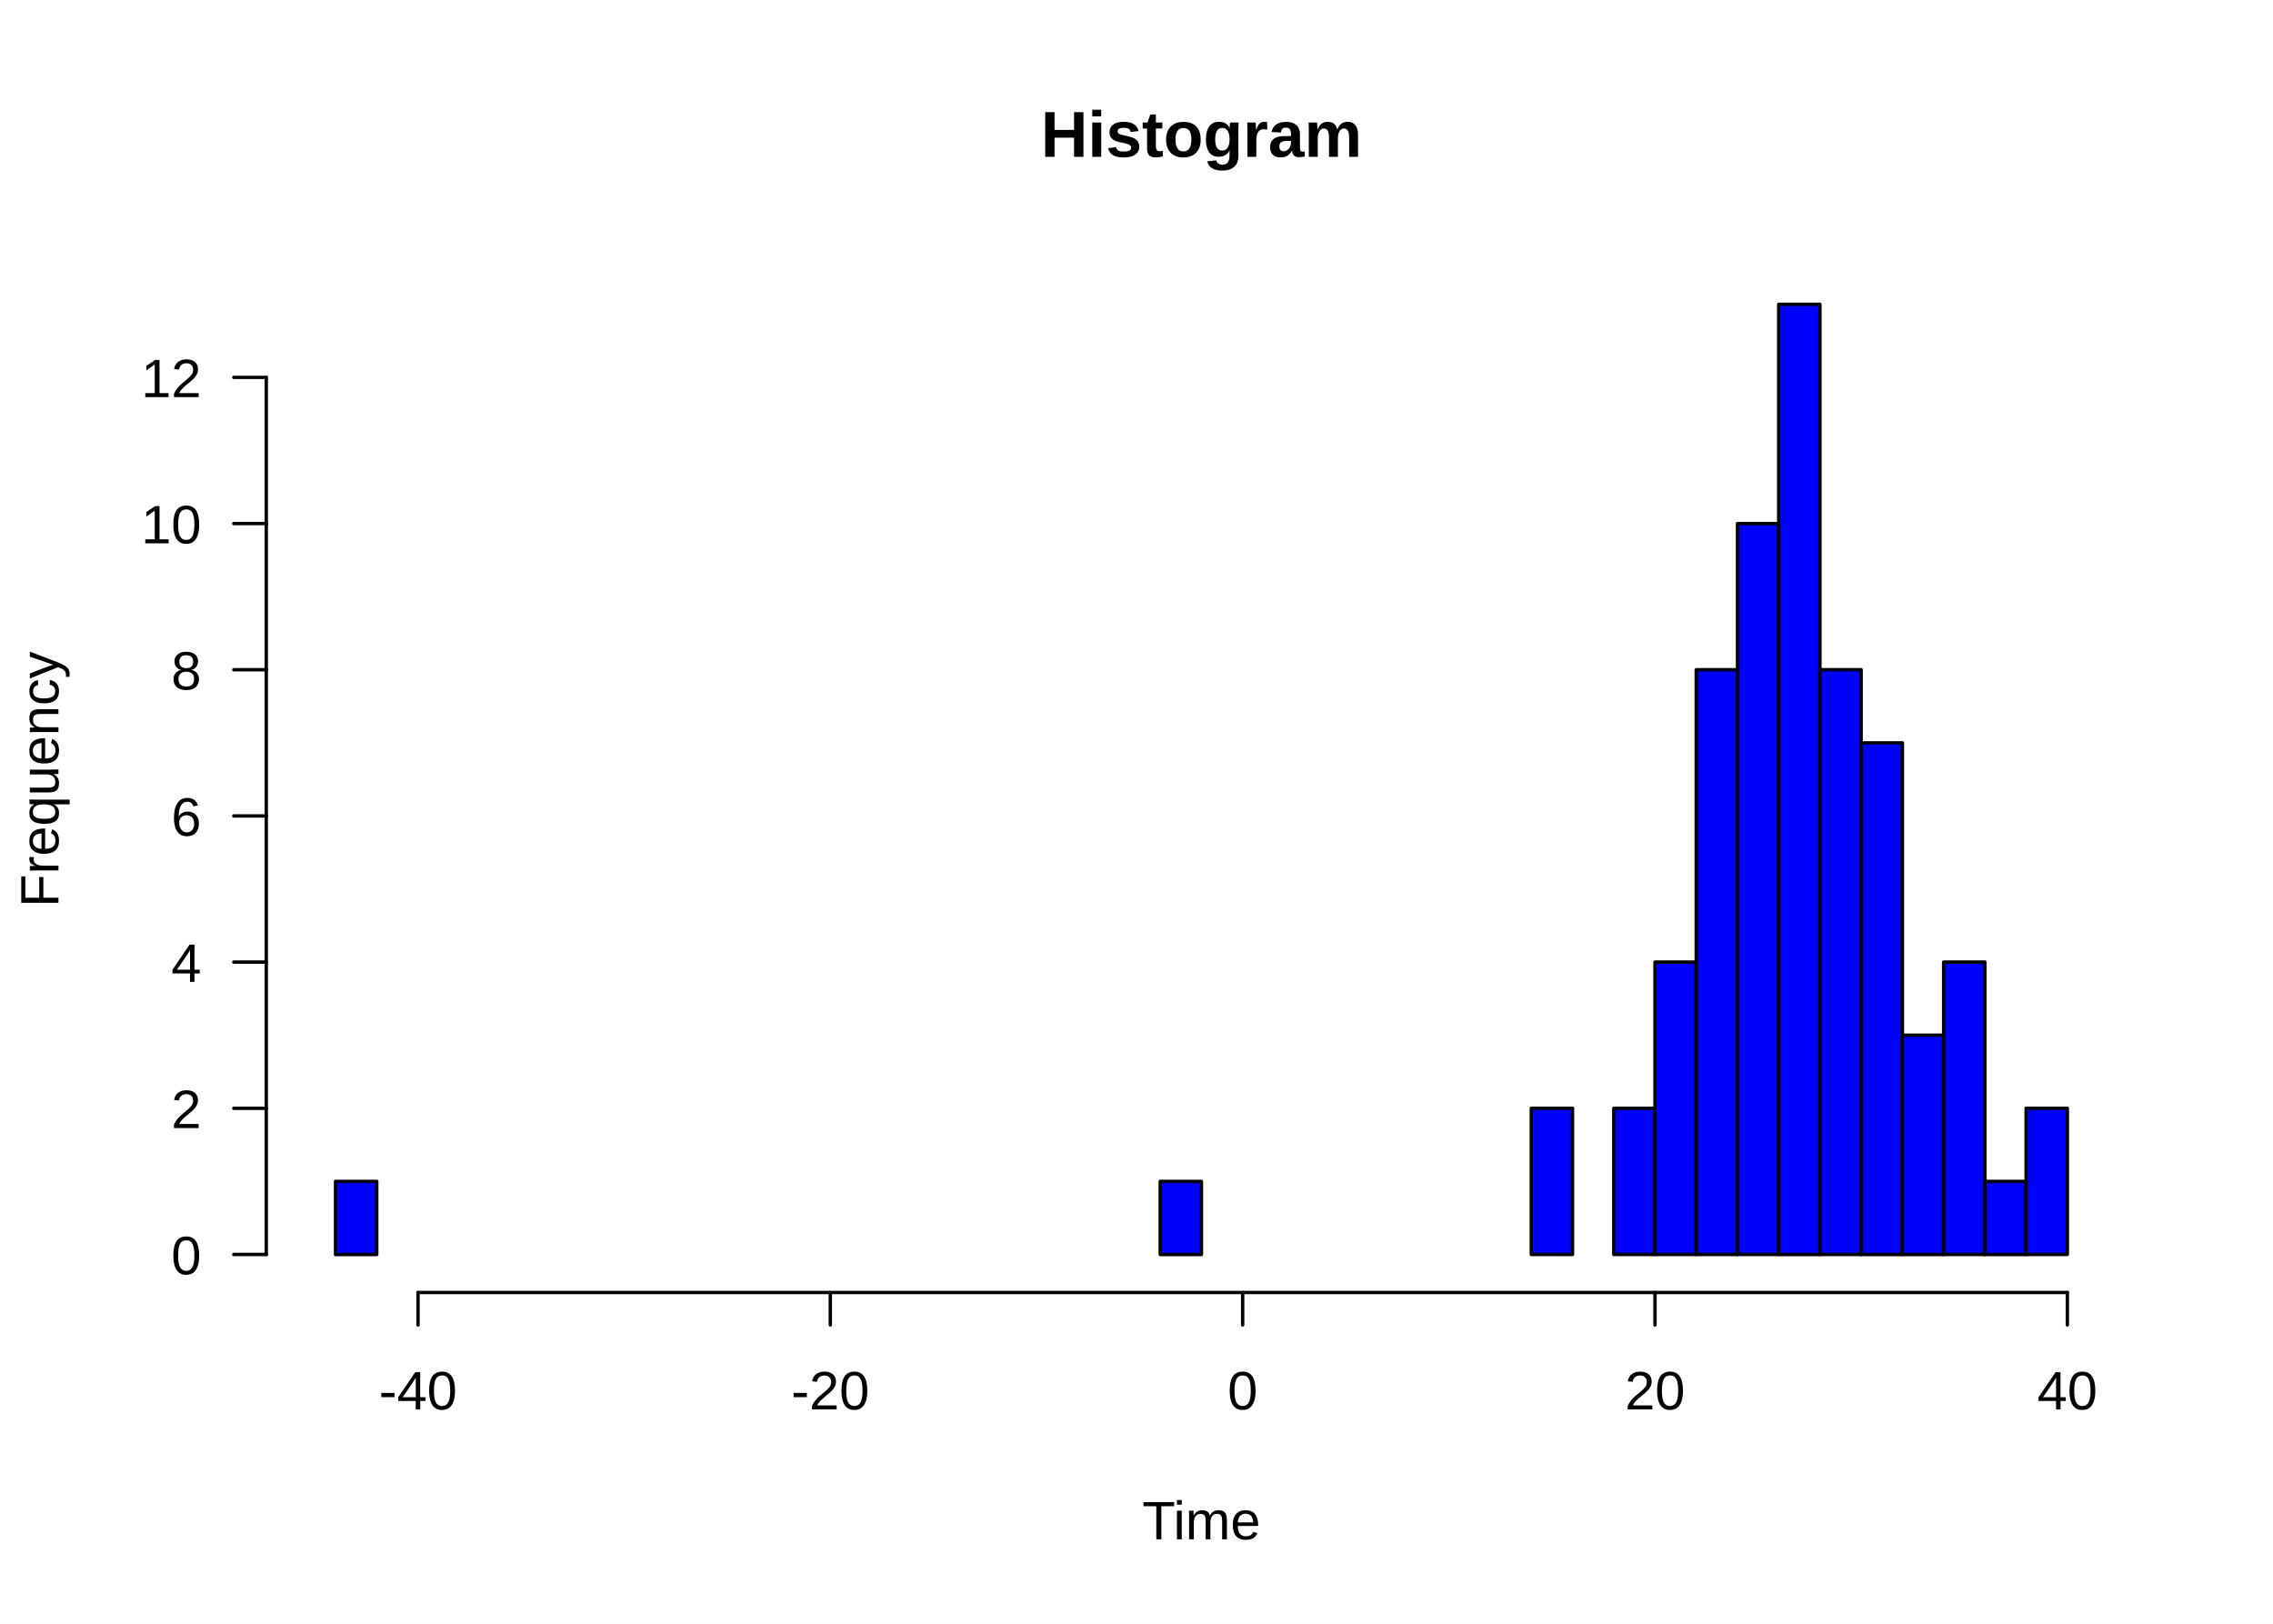
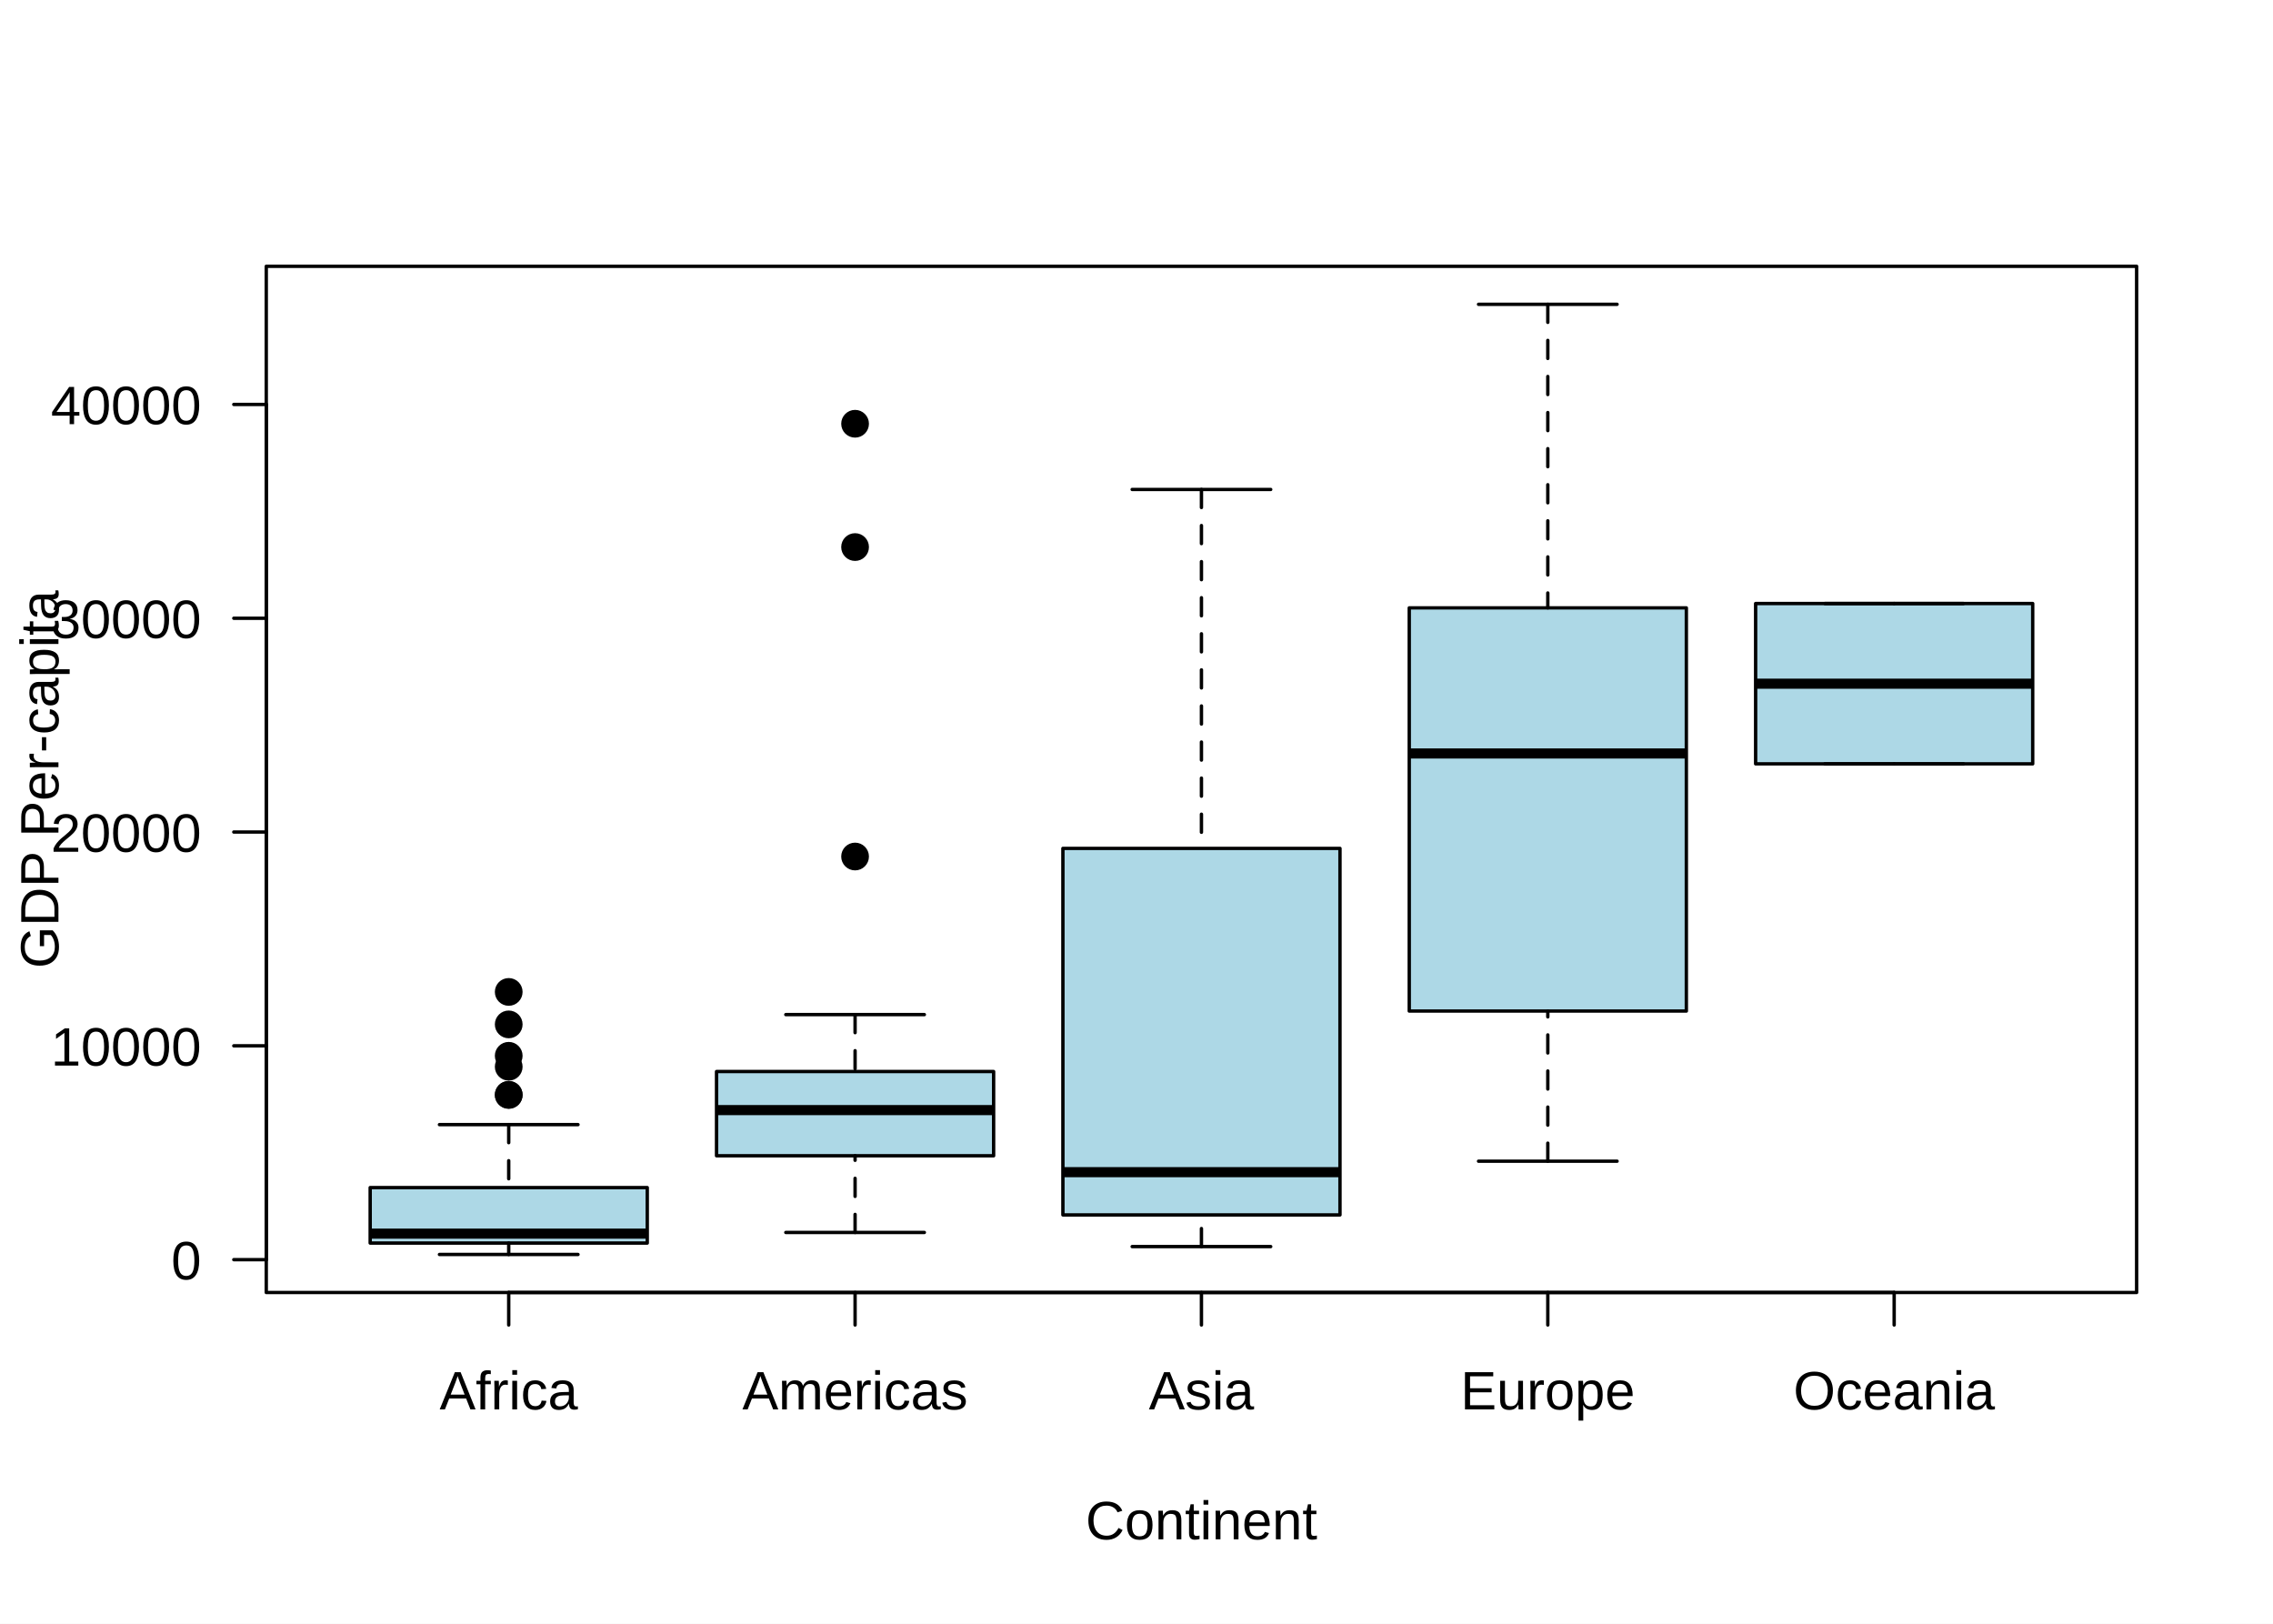
<svg xmlns="http://www.w3.org/2000/svg" class="svglite" width="504.00pt" height="360.00pt" viewBox="0 0 504.00 360.00">
  <defs>
    <style type="text/css">
    .svglite line, .svglite polyline, .svglite polygon, .svglite path, .svglite rect, .svglite circle {
      fill: none;
      stroke: #000000;
      stroke-linecap: round;
      stroke-linejoin: round;
      stroke-miterlimit: 10.00;
    }
  </style>
  </defs>
  <rect width="100%" height="100%" style="stroke: none; fill: #FFFFFF;" />
  <defs>
    <clipPath id="cpMC4wMHw1MDQuMDB8MC4wMHwzNjAuMDA=">
      <rect x="0.00" y="0.00" width="504.00" height="360.00" />
    </clipPath>
  </defs>
  <g clip-path="url(#cpMC4wMHw1MDQuMDB8MC4wMHwzNjAuMDA=)">
-     <text x="266.40" y="34.77" text-anchor="middle" style="font-size: 14.40px; font-weight: bold; font-family: Arial;" textLength="84.43px" lengthAdjust="spacingAndGlyphs">Histogram</text>
-     <text x="266.40" y="341.28" text-anchor="middle" style="font-size: 12.00px; font-family: Arial;" textLength="29.38px" lengthAdjust="spacingAndGlyphs">Time</text>
-     <text transform="translate(12.96,172.80) rotate(-90)" text-anchor="middle" style="font-size: 12.00px; font-family: Arial;" textLength="62.02px" lengthAdjust="spacingAndGlyphs">Frequency</text>
-     <line x1="92.69" y1="286.56" x2="458.40" y2="286.56" style="stroke-width: 0.75;" />
-     <line x1="92.69" y1="286.56" x2="92.69" y2="293.76" style="stroke-width: 0.75;" />
-     <line x1="184.11" y1="286.56" x2="184.11" y2="293.76" style="stroke-width: 0.75;" />
-     <line x1="275.54" y1="286.56" x2="275.54" y2="293.76" style="stroke-width: 0.75;" />
-     <line x1="366.97" y1="286.56" x2="366.97" y2="293.76" style="stroke-width: 0.75;" />
-     <line x1="458.40" y1="286.56" x2="458.40" y2="293.76" style="stroke-width: 0.75;" />
-     <text x="92.69" y="312.48" text-anchor="middle" style="font-size: 12.00px; font-family: Arial;" textLength="19.61px" lengthAdjust="spacingAndGlyphs">-40</text>
-     <text x="184.11" y="312.48" text-anchor="middle" style="font-size: 12.00px; font-family: Arial;" textLength="19.61px" lengthAdjust="spacingAndGlyphs">-20</text>
-     <text x="275.54" y="312.48" text-anchor="middle" style="font-size: 12.00px; font-family: Arial;" textLength="7.64px" lengthAdjust="spacingAndGlyphs">0</text>
-     <text x="366.97" y="312.48" text-anchor="middle" style="font-size: 12.00px; font-family: Arial;" textLength="15.28px" lengthAdjust="spacingAndGlyphs">20</text>
-     <text x="458.40" y="312.48" text-anchor="middle" style="font-size: 12.00px; font-family: Arial;" textLength="15.28px" lengthAdjust="spacingAndGlyphs">40</text>
-     <line x1="59.04" y1="278.13" x2="59.04" y2="83.67" style="stroke-width: 0.75;" />
-     <line x1="59.04" y1="278.13" x2="51.84" y2="278.13" style="stroke-width: 0.75;" />
-     <line x1="59.04" y1="245.72" x2="51.84" y2="245.72" style="stroke-width: 0.75;" />
-     <line x1="59.04" y1="213.31" x2="51.84" y2="213.31" style="stroke-width: 0.75;" />
-     <line x1="59.04" y1="180.90" x2="51.84" y2="180.90" style="stroke-width: 0.75;" />
-     <line x1="59.04" y1="148.49" x2="51.84" y2="148.49" style="stroke-width: 0.75;" />
-     <line x1="59.04" y1="116.08" x2="51.84" y2="116.08" style="stroke-width: 0.75;" />
-     <line x1="59.04" y1="83.67" x2="51.84" y2="83.67" style="stroke-width: 0.75;" />
-     <text x="44.64" y="282.51" text-anchor="end" style="font-size: 12.00px; font-family: Arial;" textLength="7.64px" lengthAdjust="spacingAndGlyphs">0</text>
-     <text x="44.64" y="250.10" text-anchor="end" style="font-size: 12.00px; font-family: Arial;" textLength="7.64px" lengthAdjust="spacingAndGlyphs">2</text>
-     <text x="44.64" y="217.69" text-anchor="end" style="font-size: 12.00px; font-family: Arial;" textLength="7.64px" lengthAdjust="spacingAndGlyphs">4</text>
-     <text x="44.64" y="185.28" text-anchor="end" style="font-size: 12.00px; font-family: Arial;" textLength="7.64px" lengthAdjust="spacingAndGlyphs">6</text>
-     <text x="44.64" y="152.87" text-anchor="end" style="font-size: 12.00px; font-family: Arial;" textLength="7.64px" lengthAdjust="spacingAndGlyphs">8</text>
-     <text x="44.64" y="120.46" text-anchor="end" style="font-size: 12.00px; font-family: Arial;" textLength="15.28px" lengthAdjust="spacingAndGlyphs">10</text>
-     <text x="44.64" y="88.05" text-anchor="end" style="font-size: 12.00px; font-family: Arial;" textLength="15.28px" lengthAdjust="spacingAndGlyphs">12</text>
-   </g>
+ </g>
  <defs>
    <clipPath id="cpNTkuMDR8NDczLjc2fDU5LjA0fDI4Ni41Ng==">
      <rect x="59.04" y="59.04" width="414.72" height="227.52" />
    </clipPath>
  </defs>
  <g clip-path="url(#cpNTkuMDR8NDczLjc2fDU5LjA0fDI4Ni41Ng==)">
-     <rect x="74.40" y="261.93" width="9.14" height="16.21" style="stroke-width: 0.75; fill: #0000FF;" />
-     <rect x="83.54" y="278.13" width="9.14" height="0.00" style="stroke-width: 0.75; fill: #0000FF;" />
-     <rect x="92.69" y="278.13" width="9.14" height="0.00" style="stroke-width: 0.75; fill: #0000FF;" />
-     <rect x="101.83" y="278.13" width="9.14" height="0.00" style="stroke-width: 0.75; fill: #0000FF;" />
-     <rect x="110.97" y="278.13" width="9.14" height="0.00" style="stroke-width: 0.75; fill: #0000FF;" />
-     <rect x="120.11" y="278.13" width="9.14" height="0.00" style="stroke-width: 0.75; fill: #0000FF;" />
-     <rect x="129.26" y="278.13" width="9.14" height="0.00" style="stroke-width: 0.75; fill: #0000FF;" />
-     <rect x="138.40" y="278.13" width="9.14" height="0.00" style="stroke-width: 0.75; fill: #0000FF;" />
-     <rect x="147.54" y="278.13" width="9.14" height="0.00" style="stroke-width: 0.75; fill: #0000FF;" />
-     <rect x="156.69" y="278.13" width="9.14" height="0.00" style="stroke-width: 0.75; fill: #0000FF;" />
-     <rect x="165.83" y="278.13" width="9.14" height="0.00" style="stroke-width: 0.75; fill: #0000FF;" />
-     <rect x="174.97" y="278.13" width="9.14" height="0.00" style="stroke-width: 0.75; fill: #0000FF;" />
-     <rect x="184.11" y="278.13" width="9.14" height="0.00" style="stroke-width: 0.75; fill: #0000FF;" />
-     <rect x="193.26" y="278.13" width="9.14" height="0.00" style="stroke-width: 0.75; fill: #0000FF;" />
-     <rect x="202.40" y="278.13" width="9.14" height="0.00" style="stroke-width: 0.75; fill: #0000FF;" />
-     <rect x="211.54" y="278.13" width="9.14" height="0.00" style="stroke-width: 0.75; fill: #0000FF;" />
-     <rect x="220.69" y="278.13" width="9.14" height="0.00" style="stroke-width: 0.75; fill: #0000FF;" />
-     <rect x="229.83" y="278.13" width="9.14" height="0.00" style="stroke-width: 0.75; fill: #0000FF;" />
-     <rect x="238.97" y="278.13" width="9.14" height="0.00" style="stroke-width: 0.75; fill: #0000FF;" />
-     <rect x="248.11" y="278.13" width="9.14" height="0.00" style="stroke-width: 0.75; fill: #0000FF;" />
-     <rect x="257.26" y="261.93" width="9.14" height="16.21" style="stroke-width: 0.75; fill: #0000FF;" />
-     <rect x="266.40" y="278.13" width="9.14" height="0.00" style="stroke-width: 0.75; fill: #0000FF;" />
-     <rect x="275.54" y="278.13" width="9.14" height="0.00" style="stroke-width: 0.75; fill: #0000FF;" />
-     <rect x="284.69" y="278.13" width="9.14" height="0.00" style="stroke-width: 0.75; fill: #0000FF;" />
-     <rect x="293.83" y="278.13" width="9.14" height="0.00" style="stroke-width: 0.75; fill: #0000FF;" />
-     <rect x="302.97" y="278.13" width="9.14" height="0.00" style="stroke-width: 0.75; fill: #0000FF;" />
-     <rect x="312.11" y="278.13" width="9.14" height="0.00" style="stroke-width: 0.75; fill: #0000FF;" />
-     <rect x="321.26" y="278.13" width="9.14" height="0.00" style="stroke-width: 0.75; fill: #0000FF;" />
-     <rect x="330.40" y="278.13" width="9.14" height="0.00" style="stroke-width: 0.75; fill: #0000FF;" />
-     <rect x="339.54" y="245.72" width="9.14" height="32.41" style="stroke-width: 0.75; fill: #0000FF;" />
-     <rect x="348.69" y="278.13" width="9.14" height="0.00" style="stroke-width: 0.75; fill: #0000FF;" />
-     <rect x="357.83" y="245.72" width="9.14" height="32.41" style="stroke-width: 0.75; fill: #0000FF;" />
-     <rect x="366.97" y="213.31" width="9.14" height="64.82" style="stroke-width: 0.75; fill: #0000FF;" />
-     <rect x="376.11" y="148.49" width="9.14" height="129.64" style="stroke-width: 0.75; fill: #0000FF;" />
-     <rect x="385.26" y="116.08" width="9.14" height="162.05" style="stroke-width: 0.75; fill: #0000FF;" />
-     <rect x="394.40" y="67.47" width="9.14" height="210.67" style="stroke-width: 0.75; fill: #0000FF;" />
-     <rect x="403.54" y="148.49" width="9.14" height="129.64" style="stroke-width: 0.75; fill: #0000FF;" />
-     <rect x="412.69" y="164.70" width="9.14" height="113.44" style="stroke-width: 0.75; fill: #0000FF;" />
-     <rect x="421.83" y="229.52" width="9.14" height="48.62" style="stroke-width: 0.75; fill: #0000FF;" />
-     <rect x="430.97" y="213.31" width="9.14" height="64.82" style="stroke-width: 0.75; fill: #0000FF;" />
-     <rect x="440.11" y="261.93" width="9.14" height="16.21" style="stroke-width: 0.75; fill: #0000FF;" />
-     <rect x="449.26" y="245.72" width="9.14" height="32.41" style="stroke-width: 0.75; fill: #0000FF;" />
+     <polygon points="82.08,275.60 143.52,275.60 143.52,263.30 82.08,263.30 " style="stroke-width: 0.75; stroke: none; fill: #ADD8E6;" />
+     <line x1="82.08" y1="273.51" x2="143.52" y2="273.51" style="stroke-width: 2.25; stroke-linecap: butt;" />
+     <line x1="112.80" y1="278.13" x2="112.80" y2="275.60" style="stroke-width: 0.75; stroke-dasharray: 4.00,4.00;" />
+     <line x1="112.80" y1="249.34" x2="112.80" y2="263.30" style="stroke-width: 0.75; stroke-dasharray: 4.00,4.00;" />
+     <line x1="97.44" y1="278.13" x2="128.16" y2="278.13" style="stroke-width: 0.75;" />
+     <line x1="97.44" y1="249.34" x2="128.16" y2="249.34" style="stroke-width: 0.75;" />
+     <polyline points="82.08,275.60 143.52,275.60 143.52,263.30 82.08,263.30 82.08,275.60 " style="stroke-width: 0.75;" />
+     <circle cx="112.80" cy="227.12" r="2.70" style="stroke-width: 0.75; fill: #000000;" />
+     <circle cx="112.80" cy="242.76" r="2.70" style="stroke-width: 0.75; fill: #000000;" />
+     <circle cx="112.80" cy="219.92" r="2.70" style="stroke-width: 0.75; fill: #000000;" />
+     <circle cx="112.80" cy="234.08" r="2.70" style="stroke-width: 0.75; fill: #000000;" />
+     <circle cx="112.80" cy="236.51" r="2.70" style="stroke-width: 0.75; fill: #000000;" />
+     <circle cx="112.80" cy="242.73" r="2.70" style="stroke-width: 0.75; fill: #000000;" />
+     <polygon points="158.88,256.25 220.32,256.25 220.32,237.57 158.88,237.57 " style="stroke-width: 0.75; stroke: none; fill: #ADD8E6;" />
+     <line x1="158.88" y1="246.12" x2="220.32" y2="246.12" style="stroke-width: 2.25; stroke-linecap: butt;" />
+     <line x1="189.60" y1="273.25" x2="189.60" y2="256.25" style="stroke-width: 0.75; stroke-dasharray: 4.00,4.00;" />
+     <line x1="189.60" y1="224.95" x2="189.60" y2="237.57" style="stroke-width: 0.75; stroke-dasharray: 4.00,4.00;" />
+     <line x1="174.24" y1="273.25" x2="204.96" y2="273.25" style="stroke-width: 0.75;" />
+     <line x1="174.24" y1="224.95" x2="204.96" y2="224.95" style="stroke-width: 0.75;" />
+     <polyline points="158.88,256.25 220.32,256.25 220.32,237.57 158.88,237.57 158.88,256.25 " style="stroke-width: 0.75;" />
+     <circle cx="189.60" cy="121.29" r="2.70" style="stroke-width: 0.75; fill: #000000;" />
+     <circle cx="189.60" cy="189.90" r="2.70" style="stroke-width: 0.75; fill: #000000;" />
+     <circle cx="189.60" cy="93.95" r="2.70" style="stroke-width: 0.75; fill: #000000;" />
+     <polygon points="235.68,269.36 297.12,269.36 297.12,188.10 235.68,188.10 " style="stroke-width: 0.75; stroke: none; fill: #ADD8E6;" />
+     <line x1="235.68" y1="259.88" x2="297.12" y2="259.88" style="stroke-width: 2.25; stroke-linecap: butt;" />
+     <line x1="266.40" y1="276.38" x2="266.40" y2="269.36" style="stroke-width: 0.75; stroke-dasharray: 4.00,4.00;" />
+     <line x1="266.40" y1="108.52" x2="266.40" y2="188.10" style="stroke-width: 0.75; stroke-dasharray: 4.00,4.00;" />
+     <line x1="251.04" y1="276.38" x2="281.76" y2="276.38" style="stroke-width: 0.75;" />
+     <line x1="251.04" y1="108.52" x2="281.76" y2="108.52" style="stroke-width: 0.75;" />
+     <polyline points="235.68,269.36 297.12,269.36 297.12,188.10 235.68,188.10 235.68,269.36 " style="stroke-width: 0.75;" />
+     <polygon points="312.48,224.16 373.92,224.16 373.92,134.77 312.48,134.77 " style="stroke-width: 0.75; stroke: none; fill: #ADD8E6;" />
+     <line x1="312.48" y1="167.05" x2="373.92" y2="167.05" style="stroke-width: 2.25; stroke-linecap: butt;" />
+     <line x1="343.20" y1="257.45" x2="343.20" y2="224.16" style="stroke-width: 0.75; stroke-dasharray: 4.00,4.00;" />
+     <line x1="343.20" y1="67.47" x2="343.20" y2="134.77" style="stroke-width: 0.75; stroke-dasharray: 4.00,4.00;" />
+     <line x1="327.84" y1="257.45" x2="358.56" y2="257.45" style="stroke-width: 0.75;" />
+     <line x1="327.84" y1="67.47" x2="358.56" y2="67.47" style="stroke-width: 0.75;" />
+     <polyline points="312.48,224.16 373.92,224.16 373.92,134.77 312.48,134.77 312.48,224.16 " style="stroke-width: 0.75;" />
+     <polygon points="389.28,169.35 450.72,169.35 450.72,133.81 389.28,133.81 " style="stroke-width: 0.75; stroke: none; fill: #ADD8E6;" />
+     <line x1="389.28" y1="151.58" x2="450.72" y2="151.58" style="stroke-width: 2.25; stroke-linecap: butt;" />
+     <line x1="420.00" y1="169.35" x2="420.00" y2="169.35" style="stroke-width: 0.75; stroke-dasharray: 4.00,4.00;" />
+     <line x1="420.00" y1="133.81" x2="420.00" y2="133.81" style="stroke-width: 0.75; stroke-dasharray: 4.00,4.00;" />
+     <line x1="404.64" y1="169.35" x2="435.36" y2="169.35" style="stroke-width: 0.75;" />
+     <line x1="404.64" y1="133.81" x2="435.36" y2="133.81" style="stroke-width: 0.75;" />
+     <polyline points="389.28,169.35 450.72,169.35 450.72,133.81 389.28,133.81 389.28,169.35 " style="stroke-width: 0.75;" />
+   </g>
+   <g clip-path="url(#cpMC4wMHw1MDQuMDB8MC4wMHwzNjAuMDA=)">
+     <line x1="112.80" y1="286.56" x2="420.00" y2="286.56" style="stroke-width: 0.75;" />
+     <line x1="112.80" y1="286.56" x2="112.80" y2="293.76" style="stroke-width: 0.75;" />
+     <line x1="189.60" y1="286.56" x2="189.60" y2="293.76" style="stroke-width: 0.75;" />
+     <line x1="266.40" y1="286.56" x2="266.40" y2="293.76" style="stroke-width: 0.75;" />
+     <line x1="343.20" y1="286.56" x2="343.20" y2="293.76" style="stroke-width: 0.75;" />
+     <line x1="420.00" y1="286.56" x2="420.00" y2="293.76" style="stroke-width: 0.75;" />
+     <text x="112.80" y="312.48" text-anchor="middle" style="font-size: 12.00px; font-family: Arial;" textLength="34.24px" lengthAdjust="spacingAndGlyphs">Africa</text>
+     <text x="189.60" y="312.48" text-anchor="middle" style="font-size: 12.00px; font-family: Arial;" textLength="55.77px" lengthAdjust="spacingAndGlyphs">Americas</text>
+     <text x="266.40" y="312.48" text-anchor="middle" style="font-size: 12.00px; font-family: Arial;" textLength="25.16px" lengthAdjust="spacingAndGlyphs">Asia</text>
+     <text x="343.20" y="312.48" text-anchor="middle" style="font-size: 12.00px; font-family: Arial;" textLength="42.21px" lengthAdjust="spacingAndGlyphs">Europe</text>
+     <text x="420.00" y="312.48" text-anchor="middle" style="font-size: 12.00px; font-family: Arial;" textLength="49.10px" lengthAdjust="spacingAndGlyphs">Oceania</text>
+     <line x1="59.04" y1="279.28" x2="59.04" y2="89.67" style="stroke-width: 0.75;" />
+     <line x1="59.04" y1="279.28" x2="51.84" y2="279.28" style="stroke-width: 0.75;" />
+     <line x1="59.04" y1="231.87" x2="51.84" y2="231.87" style="stroke-width: 0.75;" />
+     <line x1="59.04" y1="184.47" x2="51.84" y2="184.47" style="stroke-width: 0.75;" />
+     <line x1="59.04" y1="137.07" x2="51.84" y2="137.07" style="stroke-width: 0.75;" />
+     <line x1="59.04" y1="89.67" x2="51.84" y2="89.67" style="stroke-width: 0.75;" />
+     <text x="44.64" y="283.65" text-anchor="end" style="font-size: 12.00px; font-family: Arial;" textLength="7.64px" lengthAdjust="spacingAndGlyphs">0</text>
+     <text x="44.64" y="236.25" text-anchor="end" style="font-size: 12.00px; font-family: Arial;" textLength="38.20px" lengthAdjust="spacingAndGlyphs">10000</text>
+     <text x="44.64" y="188.85" text-anchor="end" style="font-size: 12.00px; font-family: Arial;" textLength="38.20px" lengthAdjust="spacingAndGlyphs">20000</text>
+     <text x="44.64" y="141.45" text-anchor="end" style="font-size: 12.00px; font-family: Arial;" textLength="38.20px" lengthAdjust="spacingAndGlyphs">30000</text>
+     <text x="44.64" y="94.04" text-anchor="end" style="font-size: 12.00px; font-family: Arial;" textLength="38.20px" lengthAdjust="spacingAndGlyphs">40000</text>
+     <text x="266.40" y="341.28" text-anchor="middle" style="font-size: 12.00px; font-family: Arial;" textLength="58.69px" lengthAdjust="spacingAndGlyphs">Continent</text>
+     <text transform="translate(12.96,172.80) rotate(-90)" text-anchor="middle" style="font-size: 12.00px; font-family: Arial;" textLength="89.27px" lengthAdjust="spacingAndGlyphs">GDP Per-capita</text>
+     <polyline points="59.04,286.56 473.76,286.56 473.76,59.04 59.04,59.04 59.04,286.56 " style="stroke-width: 0.75;" />
  </g>
</svg>
